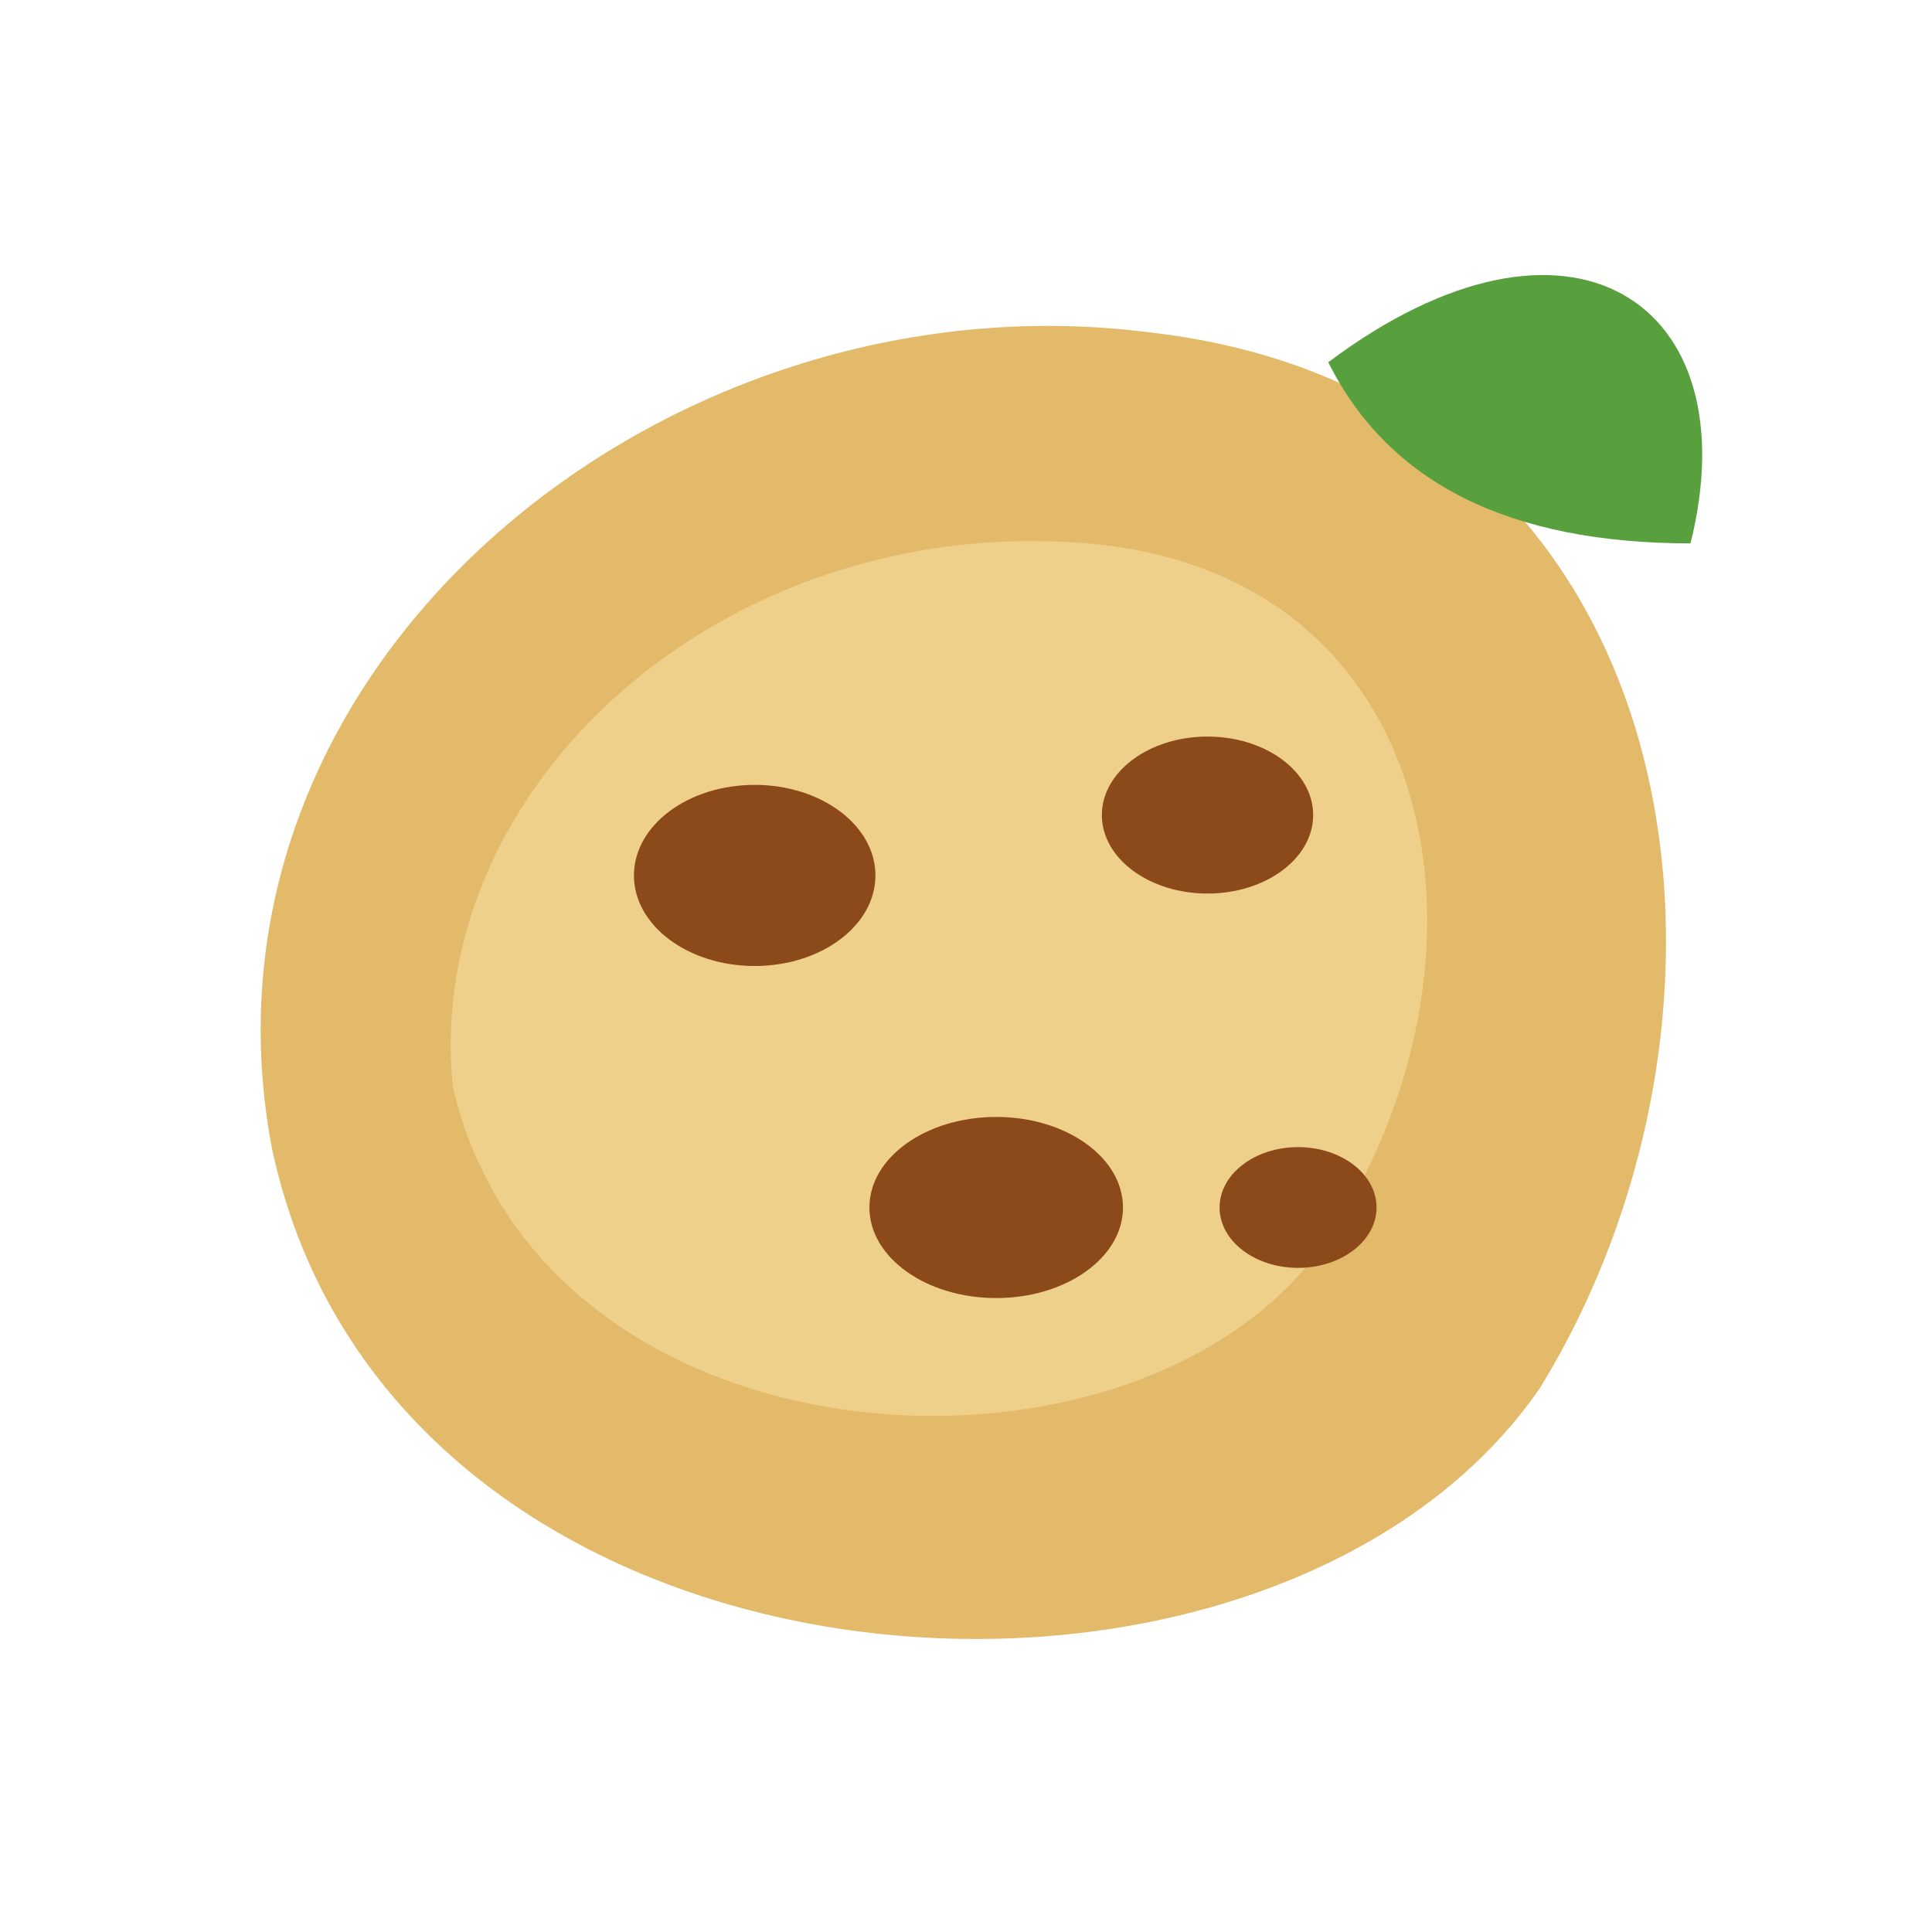
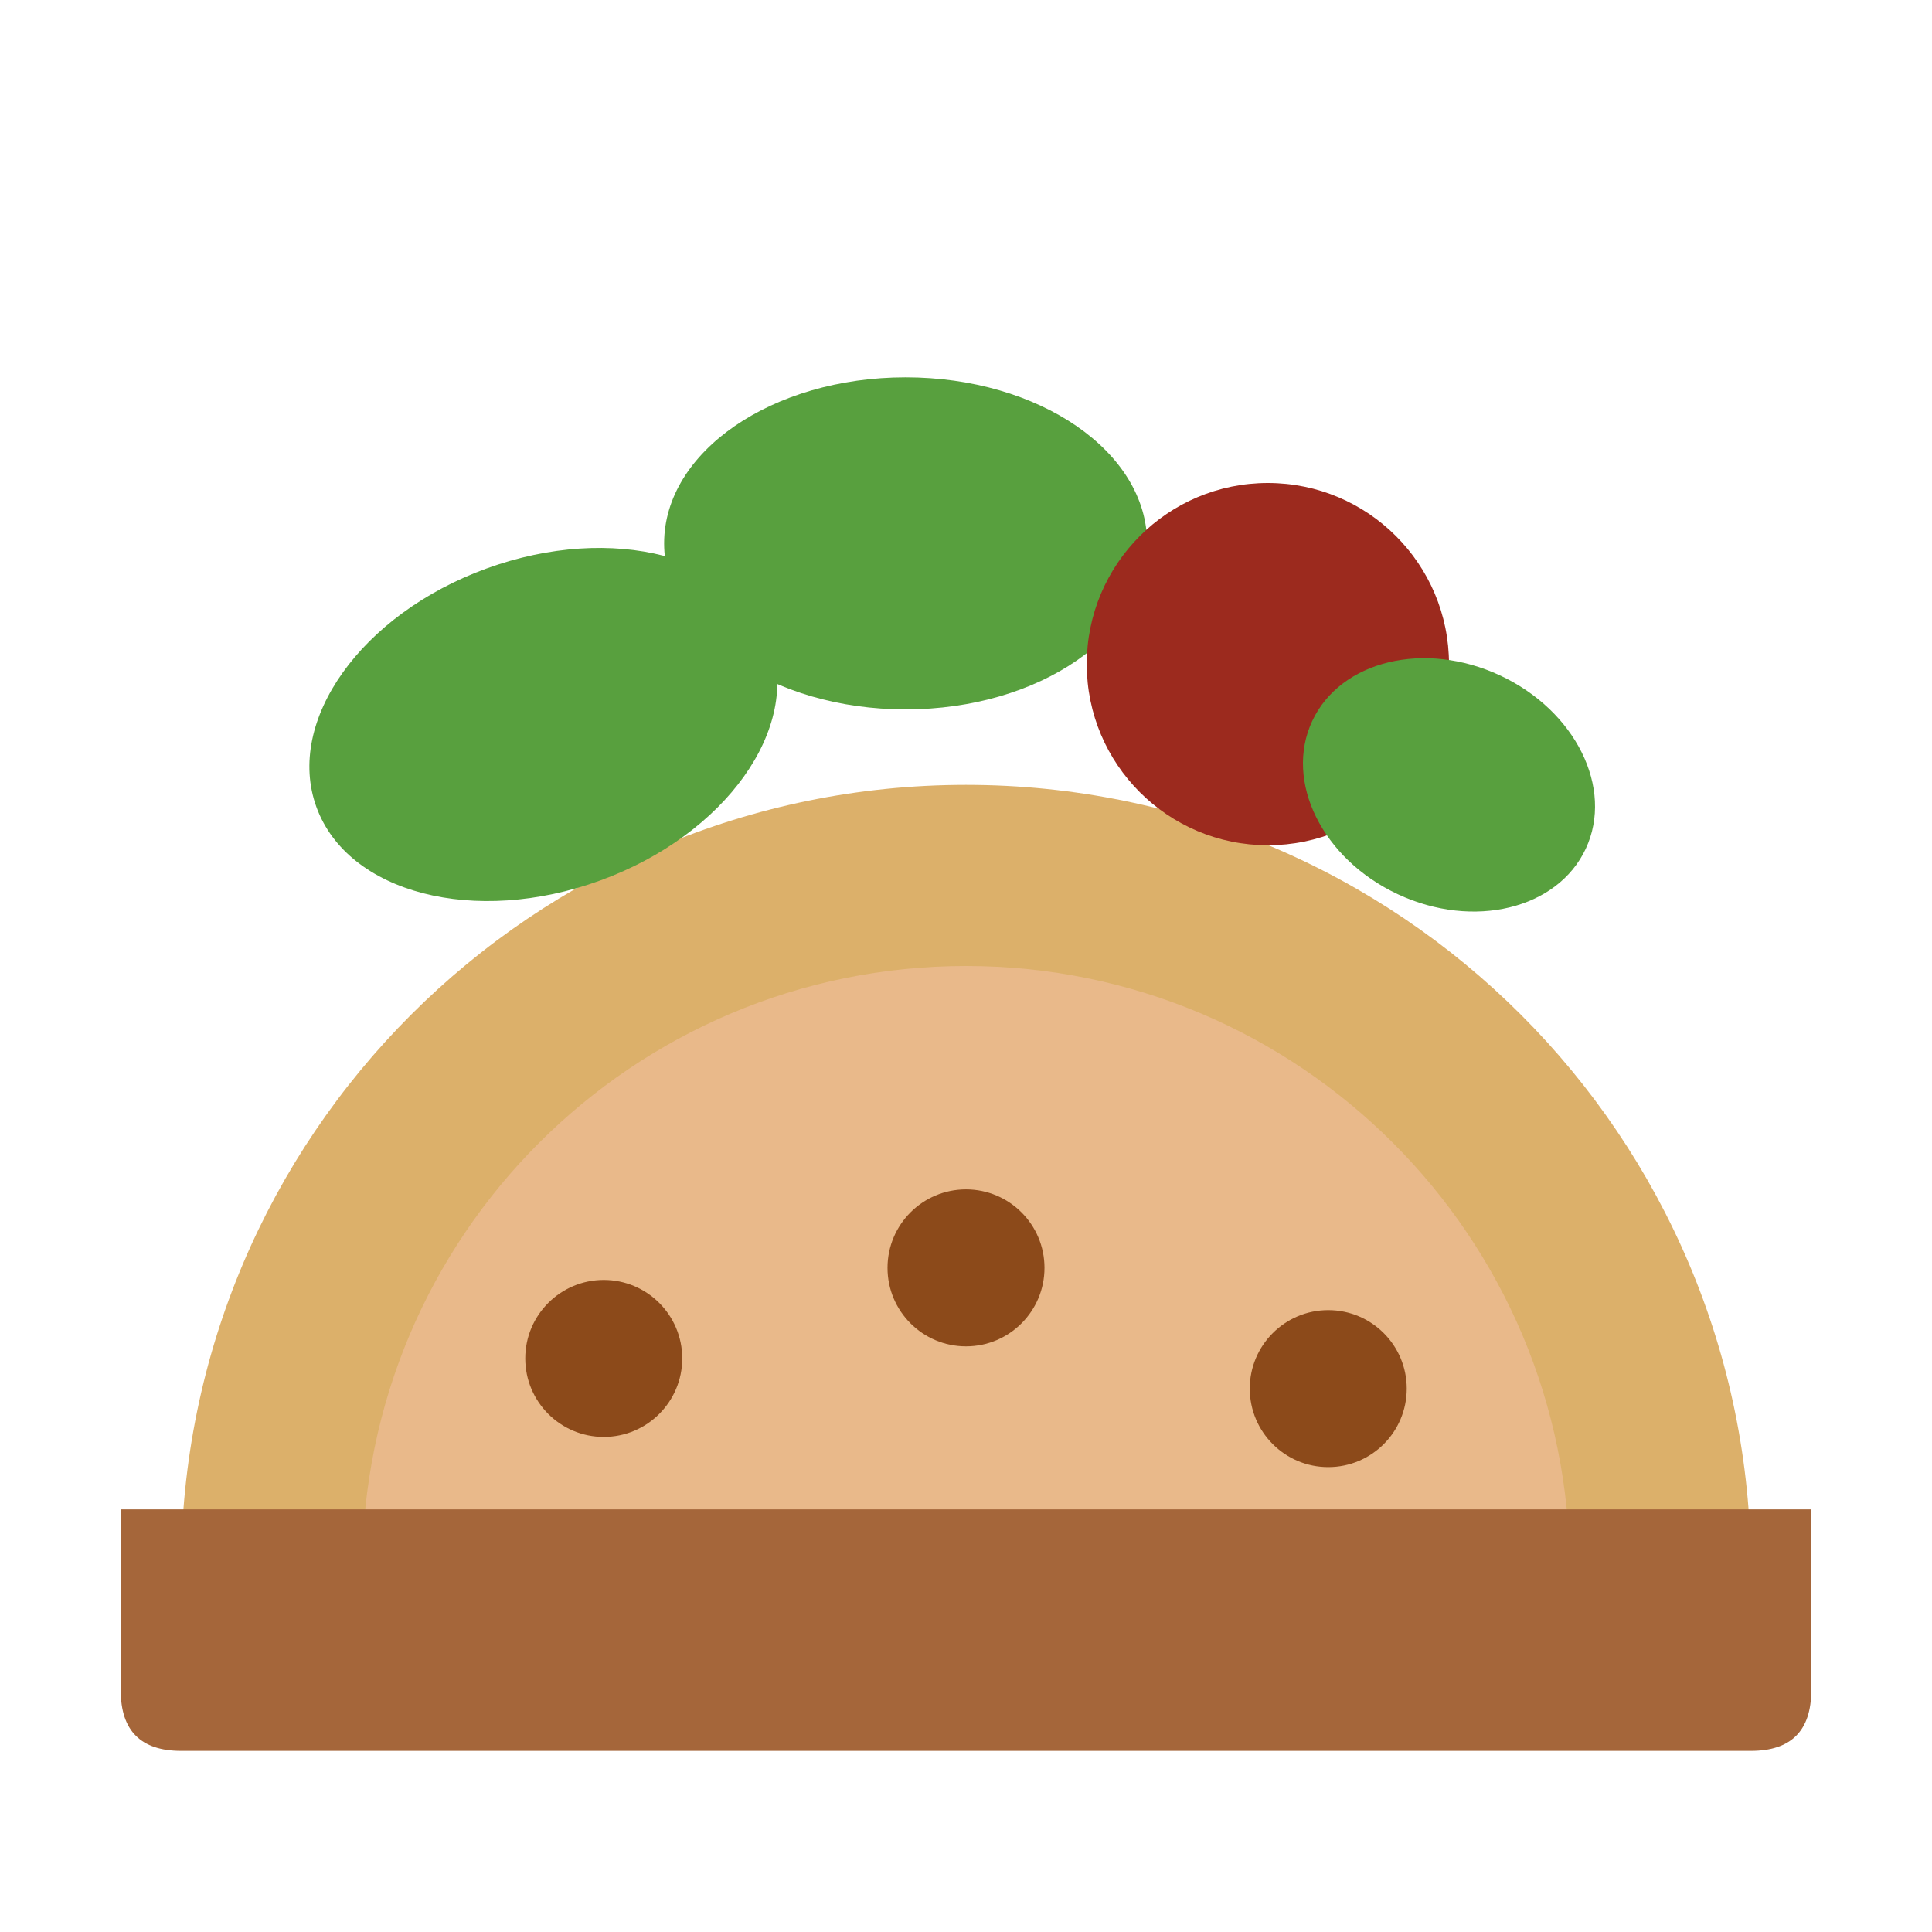
<svg xmlns="http://www.w3.org/2000/svg" viewBox="0 0 64 64" role="img" aria-label="flatbread">
-   <path d="M9 38C6 22 22 9 38 11C56 13 59 33 51 46C42 59 13 57 9 38Z" fill="#e3b96a" />
-   <path d="M15 36C14 26 24 17 36 18C48 19 50 32 44 41C38 50 18 49 15 36Z" fill="#efd08a" />
-   <ellipse cx="25" cy="29" rx="4" ry="3" fill="#8c4a1a" />
-   <ellipse cx="40" cy="27" rx="3.5" ry="2.6" fill="#8c4a1a" />
-   <ellipse cx="33" cy="40" rx="4.2" ry="3" fill="#8c4a1a" />
-   <ellipse cx="43" cy="40" rx="2.6" ry="2" fill="#8c4a1a" />
-   <path d="M44 12C52 6 58 10 56 18C50 18 46 16 44 12Z" fill="#58a03e" />
+   <path d="M6 52A26 26 0 0 1 58 52Z" fill="#dcb06a" />
+   <path d="M12 52A20 20 0 0 1 52 52Z" fill="#e9b98a" />
+   <ellipse cx="18" cy="24" rx="8" ry="5.5" fill="#58a03e" transform="rotate(-20 18 24)" />
+   <ellipse cx="30" cy="18" rx="8" ry="5.5" fill="#58a03e" />
+   <circle cx="42" cy="22" r="6" fill="#9c2a1e" />
+   <ellipse cx="48" cy="26" rx="5" ry="4" fill="#58a03e" transform="rotate(25 48 26)" />
+   <path d="M4 50H60V56Q60 58 58 58H6Q4 58 4 56Z" fill="#a5663a" />
+   <circle cx="20" cy="45" r="2.6" fill="#8c4a1a" />
+   <circle cx="32" cy="42" r="2.6" fill="#8c4a1a" />
+   <circle cx="44" cy="46" r="2.6" fill="#8c4a1a" />
</svg>
